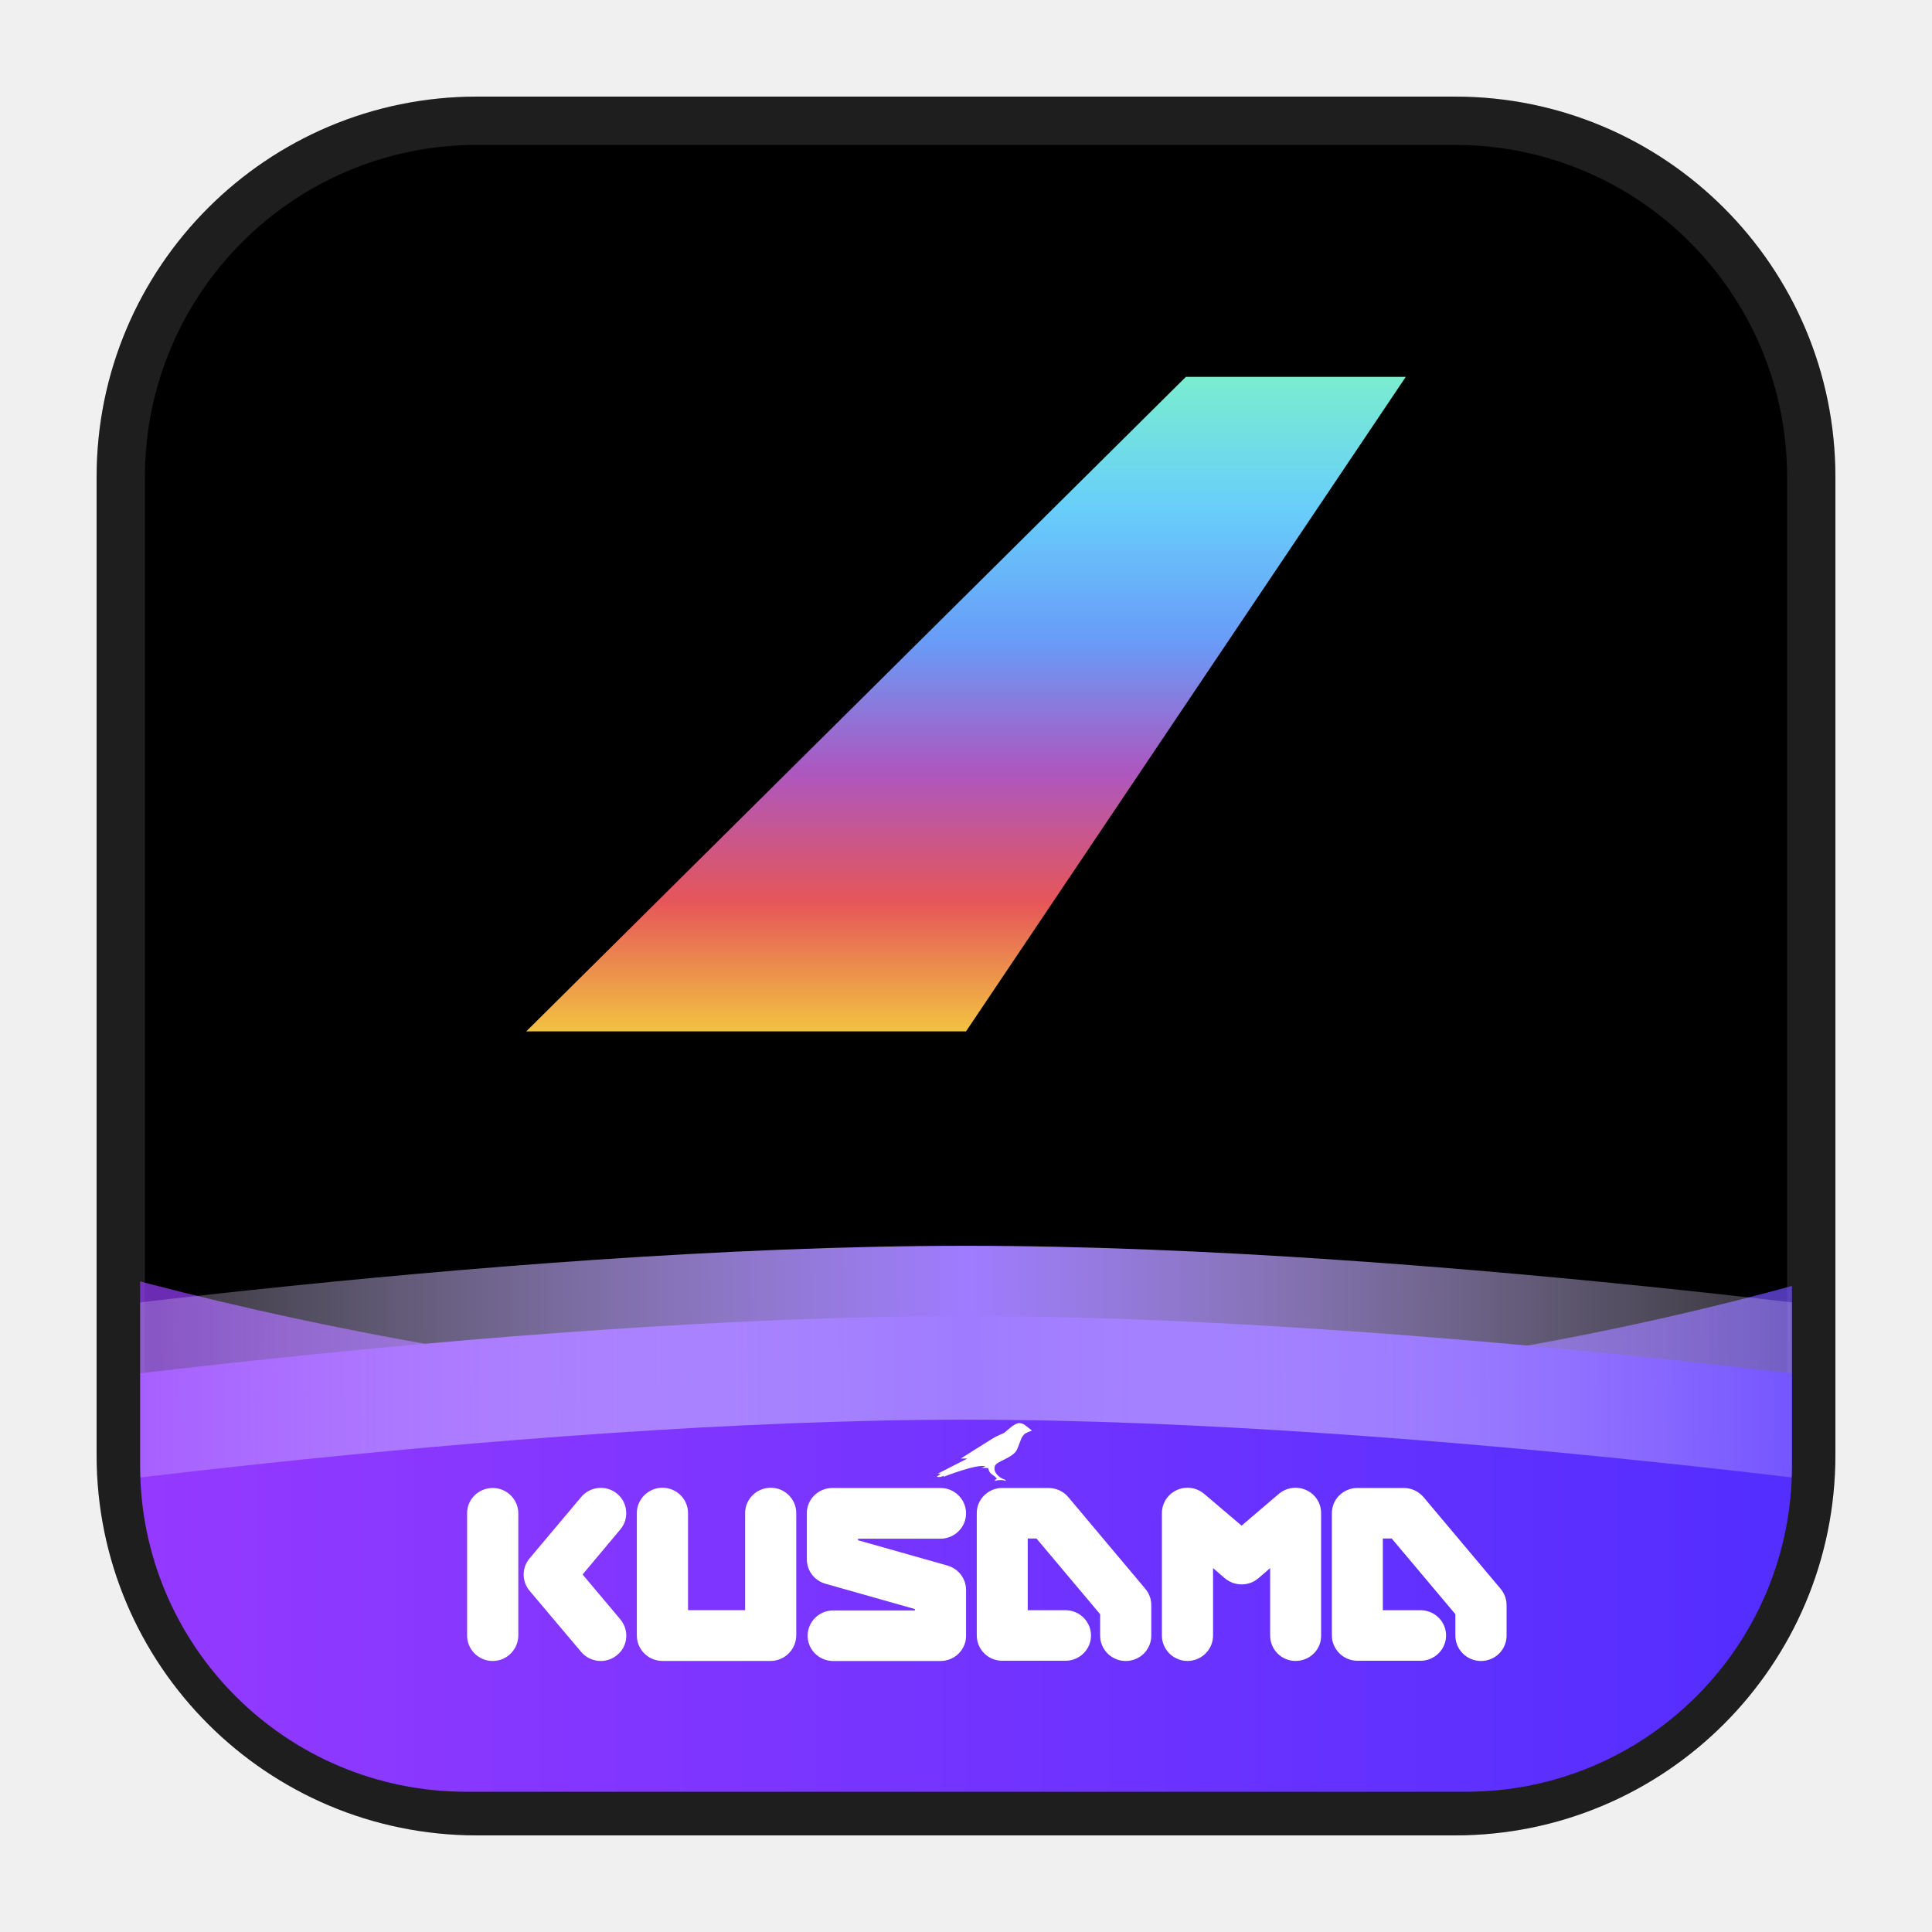
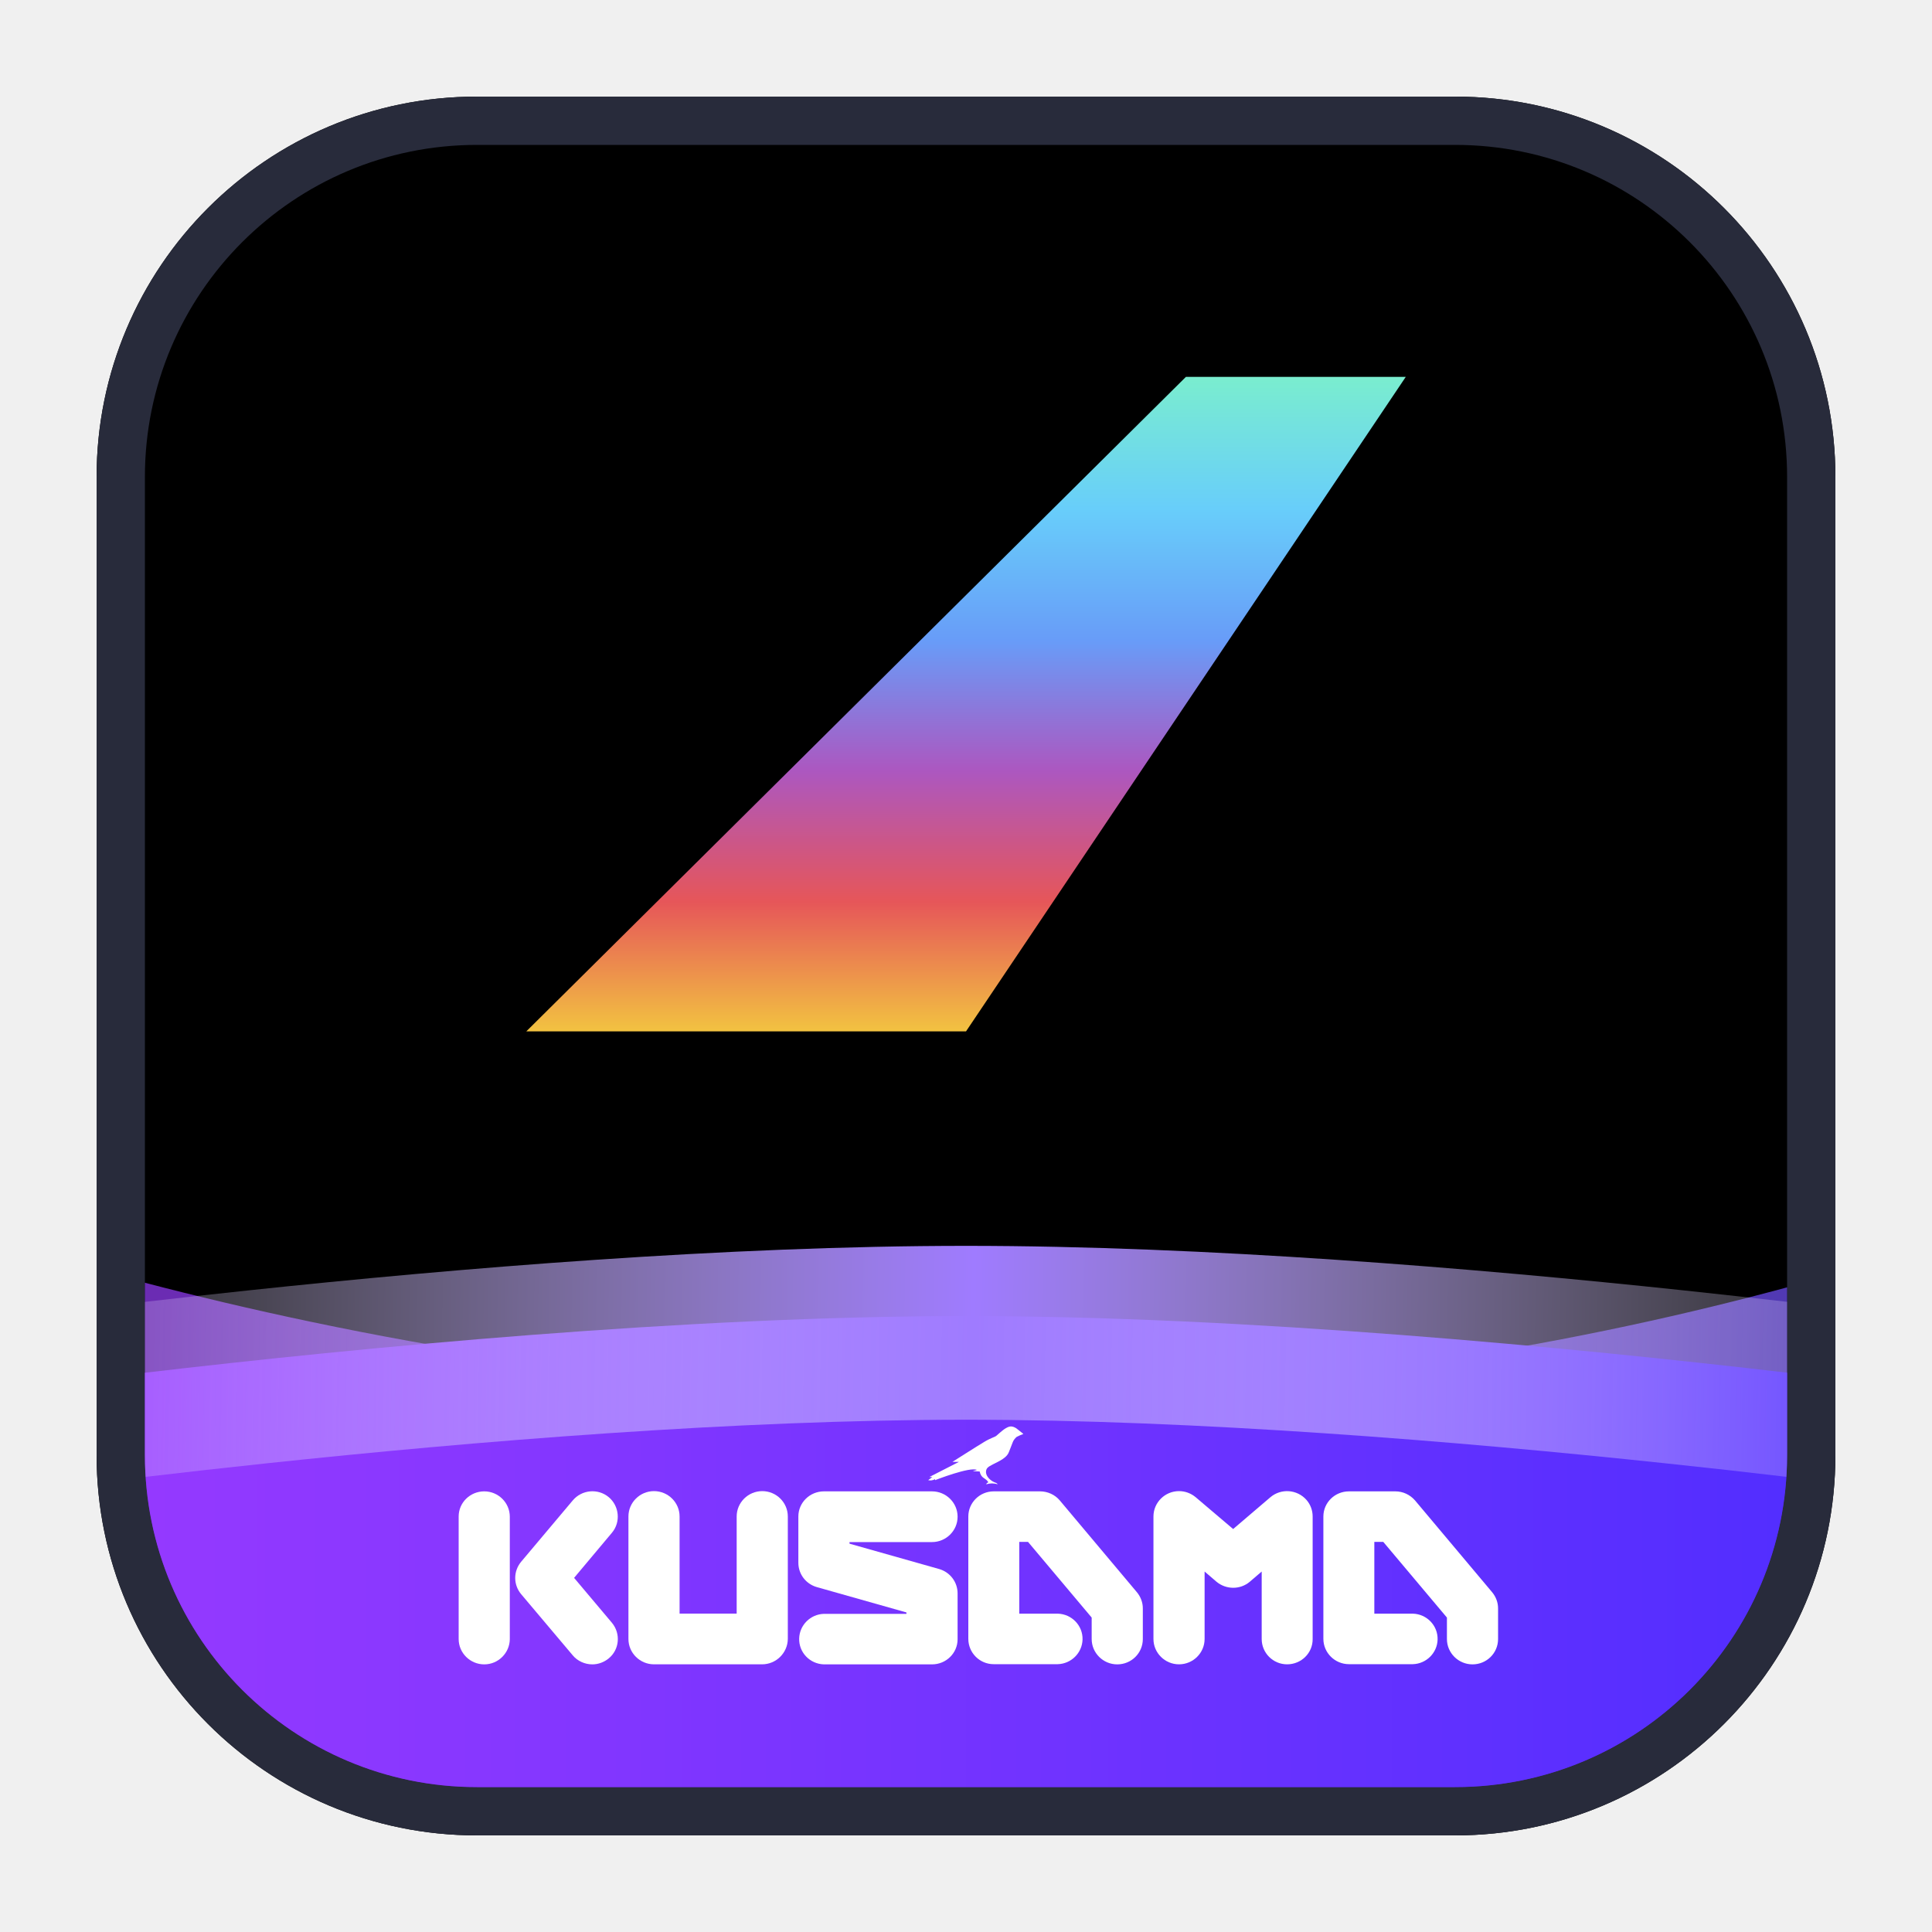
<svg xmlns="http://www.w3.org/2000/svg" width="40" height="40" viewBox="0 0 40 40" fill="none">
  <path d="M38 30.125C38 34.474 34.474 38 30.125 38L9.875 38C5.526 38 2 34.474 2 30.125L2 9.875C2 5.526 5.526 2 9.875 2L30.125 2C34.474 2 38 5.526 38 9.875L38 30.125Z" fill="black" />
-   <path fill-rule="evenodd" clip-rule="evenodd" d="M9.875 37L30.125 37C33.922 37 37 33.922 37 30.125L37 9.875C37 6.078 33.922 3 30.125 3L9.875 3C6.078 3 3 6.078 3 9.875L3 30.125C3 33.922 6.078 37 9.875 37ZM30.125 38C34.474 38 38 34.474 38 30.125L38 9.875C38 5.526 34.474 2 30.125 2L9.875 2C5.526 2 2 5.526 2 9.875L2 30.125C2 34.474 5.526 38 9.875 38L30.125 38Z" fill="white" fill-opacity="0.12" />
-   <mask id="mask0_1514_56964" style="mask-type:alpha" maskUnits="userSpaceOnUse" x="2" y="2" width="36" height="36">
-     <path d="M2.901 9.646C2.901 5.919 5.923 2.896 9.651 2.896H30.351C34.079 2.896 37.101 5.919 37.101 9.646V30.346C37.101 34.074 34.079 37.096 30.351 37.096H9.651C5.923 37.096 2.901 34.074 2.901 30.346V9.646Z" fill="#D9D9D9" />
-   </mask>
-   <g mask="url(#mask0_1514_56964)">
-     <path opacity="0.7" d="M-2.036 25.011C-2.036 25.011 8.036 28.875 20.432 28.875C32.828 28.875 42.039 25.011 42.039 25.011V40.334H-2.036V25.011Z" fill="url(#paint0_linear_1514_56964)" />
-     <path d="M-2.036 29.072C-2.036 29.072 10.274 27.248 20.002 27.248C29.729 27.248 42.039 29.072 42.039 29.072V39.988H-2.036V29.072Z" fill="url(#paint1_linear_1514_56964)" />
-     <path d="M-2.036 29.416C-2.036 29.416 10.274 27.593 20.002 27.593C29.729 27.593 42.039 29.416 42.039 29.416" stroke="url(#paint2_linear_1514_56964)" stroke-width="3.6" />
-     <path d="M10.201 34.389C9.91 34.389 9.671 34.153 9.671 33.864V31.328C9.671 31.039 9.91 30.807 10.201 30.807C10.492 30.807 10.731 31.043 10.731 31.332V33.868C10.726 34.153 10.492 34.389 10.201 34.389Z" fill="white" />
-     <path d="M12.439 34.389C12.283 34.389 12.131 34.319 12.033 34.202L10.965 32.936C10.801 32.74 10.801 32.459 10.965 32.264L12.033 30.994C12.222 30.77 12.554 30.742 12.776 30.925C12.998 31.108 13.03 31.442 12.846 31.662L12.062 32.598L12.846 33.53C13.03 33.754 13.002 34.084 12.776 34.267C12.682 34.344 12.562 34.389 12.439 34.389Z" fill="white" />
-     <path d="M15.953 34.388H13.715C13.424 34.388 13.185 34.152 13.185 33.862V31.327C13.185 31.038 13.424 30.802 13.715 30.802C14.007 30.802 14.245 31.038 14.245 31.327V33.337H15.427V31.327C15.427 31.038 15.665 30.802 15.957 30.802C16.248 30.802 16.486 31.038 16.486 31.327V33.862C16.482 34.152 16.244 34.388 15.953 34.388Z" fill="white" />
-     <path d="M19.472 34.389H17.234C16.943 34.38 16.713 34.14 16.721 33.851C16.729 33.575 16.955 33.351 17.234 33.343H18.942V33.314L17.087 32.789C16.861 32.724 16.705 32.52 16.705 32.284V31.328C16.705 31.039 16.943 30.807 17.234 30.807H19.472C19.763 30.807 20.001 31.043 20.001 31.332C20.001 31.621 19.763 31.857 19.472 31.857H17.764V31.889L19.619 32.414C19.845 32.48 20.001 32.683 20.001 32.919V33.868C20.001 34.157 19.763 34.389 19.472 34.389Z" fill="white" />
-     <path d="M26.823 34.388C26.531 34.388 26.297 34.152 26.297 33.862V32.466L26.051 32.678C25.854 32.845 25.562 32.845 25.361 32.678L25.115 32.466V33.862C25.115 34.152 24.877 34.388 24.585 34.388C24.294 34.388 24.056 34.152 24.056 33.862V31.327C24.056 31.038 24.294 30.802 24.585 30.802C24.713 30.802 24.832 30.846 24.93 30.928L25.706 31.587L26.478 30.928C26.7 30.741 27.032 30.765 27.225 30.985C27.307 31.078 27.352 31.201 27.352 31.327V33.862C27.357 34.152 27.119 34.388 26.823 34.388Z" fill="white" />
-     <path d="M23.306 34.389C23.015 34.389 22.777 34.153 22.777 33.864V33.42L21.459 31.853H21.278V33.338H22.075C22.366 33.347 22.596 33.587 22.588 33.876C22.58 34.153 22.354 34.376 22.075 34.384H20.749C20.457 34.384 20.223 34.148 20.223 33.859V31.328C20.223 31.039 20.461 30.807 20.749 30.807H21.709C21.865 30.807 22.017 30.876 22.116 30.994L23.713 32.895C23.791 32.988 23.836 33.106 23.836 33.228V33.864C23.836 34.153 23.602 34.389 23.306 34.389Z" fill="white" />
-     <path d="M30.662 34.389C30.37 34.389 30.132 34.153 30.132 33.864V33.42L28.814 31.853H28.63V33.338H29.426C29.718 33.347 29.948 33.587 29.939 33.876C29.931 34.153 29.705 34.376 29.426 34.384H28.104C27.813 34.384 27.575 34.148 27.575 33.859V31.328C27.575 31.039 27.813 30.807 28.104 30.807H29.065C29.221 30.807 29.369 30.876 29.471 30.994L31.069 32.895C31.146 32.988 31.192 33.106 31.192 33.228V33.864C31.192 34.157 30.953 34.389 30.662 34.389Z" fill="white" />
-     <path d="M21.252 29.529C21.215 29.497 21.174 29.472 21.125 29.464C21.064 29.456 21.002 29.497 20.961 29.525C20.92 29.554 20.838 29.627 20.805 29.655C20.772 29.684 20.69 29.7 20.554 29.781C20.419 29.863 19.893 30.197 19.893 30.197H20.029L19.417 30.51H19.479L19.393 30.575C19.442 30.587 19.491 30.579 19.536 30.555V30.575C19.536 30.575 20.263 30.29 20.402 30.363L20.316 30.388C20.325 30.388 20.46 30.396 20.46 30.396C20.468 30.453 20.501 30.506 20.55 30.535C20.632 30.587 20.637 30.62 20.637 30.62C20.637 30.62 20.595 30.636 20.595 30.661C20.673 30.636 20.755 30.636 20.829 30.661C20.829 30.661 20.825 30.636 20.768 30.62C20.71 30.596 20.661 30.559 20.624 30.506C20.591 30.461 20.579 30.404 20.599 30.351C20.62 30.298 20.69 30.27 20.833 30.197C21.002 30.111 21.043 30.046 21.064 29.993C21.084 29.94 21.125 29.843 21.141 29.794C21.158 29.749 21.187 29.712 21.224 29.68C21.269 29.655 21.318 29.635 21.363 29.619C21.371 29.623 21.281 29.549 21.252 29.529Z" fill="white" />
-   </g>
-   <path d="M20 21.354H10.895L24.552 7.803H29.105L20 21.354Z" fill="url(#paint3_linear_1514_56964)" />
+   <path fill-rule="evenodd" clip-rule="evenodd" d="M9.875 37L30.125 37C33.922 37 37 33.922 37 30.125L37 9.875C37 6.078 33.922 3 30.125 3L9.875 3C6.078 3 3 6.078 3 9.875L3 30.125C3 33.922 6.078 37 9.875 37ZM30.125 38C34.474 38 38 34.474 38 30.125L38 9.875C38 5.526 34.474 2 30.125 2L9.875 2C5.526 2 2 5.526 2 9.875L2 30.125C2 34.474 5.526 38 9.875 38L30.125 38Z" fill="#282B3B" />
+   <path opacity="0.7" fill-rule="evenodd" clip-rule="evenodd" d="M30.125 37L9.875 37C6.078 37 3 33.922 3 30.125L3 26.558C7.122 27.634 13.403 28.876 20.432 28.876C27.254 28.876 33.112 27.705 37 26.653V30.125C37 33.922 33.922 37 30.125 37Z" fill="url(#paint0_linear_4412_34491)" />
+   <path fill-rule="evenodd" clip-rule="evenodd" d="M30.125 37L9.875 37C6.078 37 3 33.922 3 30.125L3 28.421C7.479 27.897 14.2 27.248 20.001 27.248C25.802 27.248 32.521 27.897 37 28.42V30.125C37 33.922 33.922 37 30.125 37Z" fill="url(#paint1_linear_4412_34491)" />
+   <path fill-rule="evenodd" clip-rule="evenodd" d="M3.015 30.577C3.786 30.486 4.629 30.391 5.525 30.296C9.795 29.842 15.232 29.394 20.001 29.394C24.771 29.394 30.207 29.842 34.478 30.296C35.373 30.39 36.214 30.485 36.985 30.576C36.995 30.427 37 30.277 37 30.125V26.953C36.33 26.876 35.612 26.796 34.858 26.716C30.541 26.257 24.959 25.794 20.001 25.794C15.043 25.794 9.461 26.257 5.145 26.716C4.389 26.796 3.671 26.876 3 26.954L3 30.125C3 30.277 3.005 30.427 3.015 30.577Z" fill="url(#paint2_linear_4412_34491)" />
+   <path d="M20 21.354H10.896L24.553 7.803H29.105L20 21.354Z" fill="url(#paint3_linear_4412_34491)" />
+   <path d="M10.026 34.459C9.734 34.459 9.496 34.223 9.496 33.934V31.398C9.496 31.109 9.734 30.877 10.026 30.877C10.317 30.877 10.555 31.113 10.555 31.402V33.938C10.551 34.223 10.317 34.459 10.026 34.459Z" fill="white" />
+   <path d="M12.264 34.459C12.108 34.459 11.956 34.39 11.858 34.272L10.79 33.006C10.626 32.811 10.626 32.53 10.79 32.334L11.858 31.065C12.046 30.841 12.379 30.812 12.601 30.995C12.822 31.178 12.855 31.512 12.671 31.732L11.886 32.668L12.671 33.6C12.855 33.824 12.826 34.154 12.601 34.337C12.506 34.414 12.387 34.459 12.264 34.459Z" fill="white" />
+   <path d="M15.778 34.458H13.54C13.249 34.458 13.011 34.222 13.011 33.933V31.397C13.011 31.108 13.249 30.872 13.54 30.872C13.832 30.872 14.07 31.108 14.07 31.397V33.408H15.252V31.397C15.252 31.108 15.49 30.872 15.782 30.872C16.073 30.872 16.311 31.108 16.311 31.397V33.933C16.307 34.222 16.069 34.458 15.778 34.458Z" fill="white" />
+   <path d="M19.296 34.459H17.059C16.767 34.451 16.537 34.211 16.546 33.922C16.554 33.645 16.779 33.421 17.059 33.413H18.767V33.384L16.911 32.859C16.685 32.794 16.529 32.591 16.529 32.355V31.398C16.529 31.109 16.767 30.877 17.059 30.877H19.296C19.588 30.877 19.826 31.113 19.826 31.402C19.826 31.691 19.588 31.927 19.296 31.927H17.588V31.96L19.444 32.485C19.67 32.55 19.826 32.754 19.826 32.99V33.938C19.826 34.227 19.588 34.459 19.296 34.459Z" fill="white" />
+   <path d="M26.648 34.458C26.356 34.458 26.122 34.222 26.122 33.933V32.537L25.876 32.748C25.679 32.915 25.387 32.915 25.186 32.748L24.94 32.537V33.933C24.94 34.222 24.702 34.458 24.41 34.458C24.119 34.458 23.881 34.222 23.881 33.933V31.397C23.881 31.108 24.119 30.872 24.41 30.872C24.538 30.872 24.657 30.917 24.755 30.998L25.531 31.657L26.303 30.998C26.524 30.811 26.857 30.835 27.05 31.055C27.132 31.149 27.177 31.271 27.177 31.397V33.933C27.181 34.222 26.943 34.458 26.648 34.458Z" fill="white" />
+   <path d="M23.131 34.459C22.84 34.459 22.602 34.223 22.602 33.934V33.49L21.284 31.923H21.103V33.409H21.899C22.191 33.417 22.421 33.657 22.413 33.946C22.404 34.223 22.179 34.447 21.899 34.455H20.573C20.282 34.455 20.048 34.219 20.048 33.93V31.398C20.048 31.109 20.286 30.877 20.573 30.877H21.534C21.69 30.877 21.842 30.946 21.941 31.064L23.538 32.965C23.616 33.059 23.661 33.177 23.661 33.299V33.934C23.661 34.223 23.427 34.459 23.131 34.459Z" fill="white" />
+   <path d="M30.487 34.459C30.195 34.459 29.957 34.223 29.957 33.934V33.49L28.639 31.923H28.454V33.409H29.251C29.542 33.417 29.772 33.657 29.764 33.946C29.756 34.223 29.53 34.447 29.251 34.455H27.929C27.637 34.455 27.399 34.219 27.399 33.93V31.398C27.399 31.109 27.637 30.877 27.929 30.877H28.89C29.046 30.877 29.193 30.946 29.296 31.064L30.893 32.965C30.971 33.059 31.016 33.177 31.016 33.299V33.934C31.016 34.227 30.778 34.459 30.487 34.459Z" fill="white" />
+   <path d="M21.076 29.599C21.04 29.567 20.999 29.542 20.949 29.534C20.888 29.526 20.826 29.567 20.785 29.595C20.744 29.624 20.662 29.697 20.629 29.726C20.596 29.754 20.514 29.77 20.379 29.852C20.243 29.933 19.718 30.267 19.718 30.267H19.853L19.241 30.58H19.303L19.217 30.645C19.266 30.658 19.315 30.649 19.36 30.625V30.645C19.36 30.645 20.087 30.36 20.227 30.434L20.14 30.458C20.149 30.458 20.284 30.466 20.284 30.466C20.292 30.523 20.325 30.576 20.375 30.605C20.457 30.658 20.461 30.69 20.461 30.69C20.461 30.69 20.42 30.706 20.42 30.731C20.497 30.706 20.58 30.706 20.654 30.731C20.654 30.731 20.65 30.706 20.592 30.69C20.535 30.666 20.485 30.629 20.448 30.576C20.416 30.532 20.403 30.474 20.424 30.422C20.444 30.369 20.514 30.34 20.658 30.267C20.826 30.181 20.867 30.116 20.888 30.063C20.908 30.01 20.949 29.913 20.966 29.864C20.982 29.819 21.011 29.783 21.048 29.75C21.093 29.726 21.142 29.705 21.187 29.689C21.195 29.693 21.105 29.62 21.076 29.599Z" fill="white" />
  <defs>
-     <linearGradient id="paint0_linear_1514_56964" x1="-2.036" y1="25.011" x2="42.641" y2="32.844" gradientUnits="userSpaceOnUse">
+     <linearGradient id="paint0_linear_4412_34491" x1="-2.036" y1="25.012" x2="42.641" y2="32.845" gradientUnits="userSpaceOnUse">
      <stop stop-color="#9E3BFF" />
      <stop offset="1" stop-color="#6D55FF" />
    </linearGradient>
-     <linearGradient id="paint1_linear_1514_56964" x1="-2.036" y1="26.844" x2="42.039" y2="26.844" gradientUnits="userSpaceOnUse">
+     <linearGradient id="paint1_linear_4412_34491" x1="-2.036" y1="26.844" x2="42.039" y2="26.844" gradientUnits="userSpaceOnUse">
      <stop stop-color="#9E3BFF" />
      <stop offset="1" stop-color="#492CFF" />
    </linearGradient>
-     <linearGradient id="paint2_linear_1514_56964" x1="-2.036" y1="31.811" x2="42.039" y2="31.553" gradientUnits="userSpaceOnUse">
+     <linearGradient id="paint2_linear_4412_34491" x1="-2.02" y1="36.858" x2="41.867" y2="37.657" gradientUnits="userSpaceOnUse">
      <stop stop-color="white" stop-opacity="0" />
      <stop offset="0.501" stop-color="#9F7BFF" />
      <stop offset="1" stop-color="white" stop-opacity="0" />
    </linearGradient>
-     <linearGradient id="paint3_linear_1514_56964" x1="20" y1="7.803" x2="20" y2="21.354" gradientUnits="userSpaceOnUse">
+     <linearGradient id="paint3_linear_4412_34491" x1="20" y1="7.803" x2="20" y2="21.354" gradientUnits="userSpaceOnUse">
      <stop stop-color="#7AEDCF" />
      <stop offset="0.201" stop-color="#68CEFA" />
      <stop offset="0.403" stop-color="#689CF8" />
      <stop offset="0.602" stop-color="#AC57C0" />
      <stop offset="0.802" stop-color="#E65659" />
      <stop offset="1" stop-color="#F2C241" />
    </linearGradient>
  </defs>
</svg>
